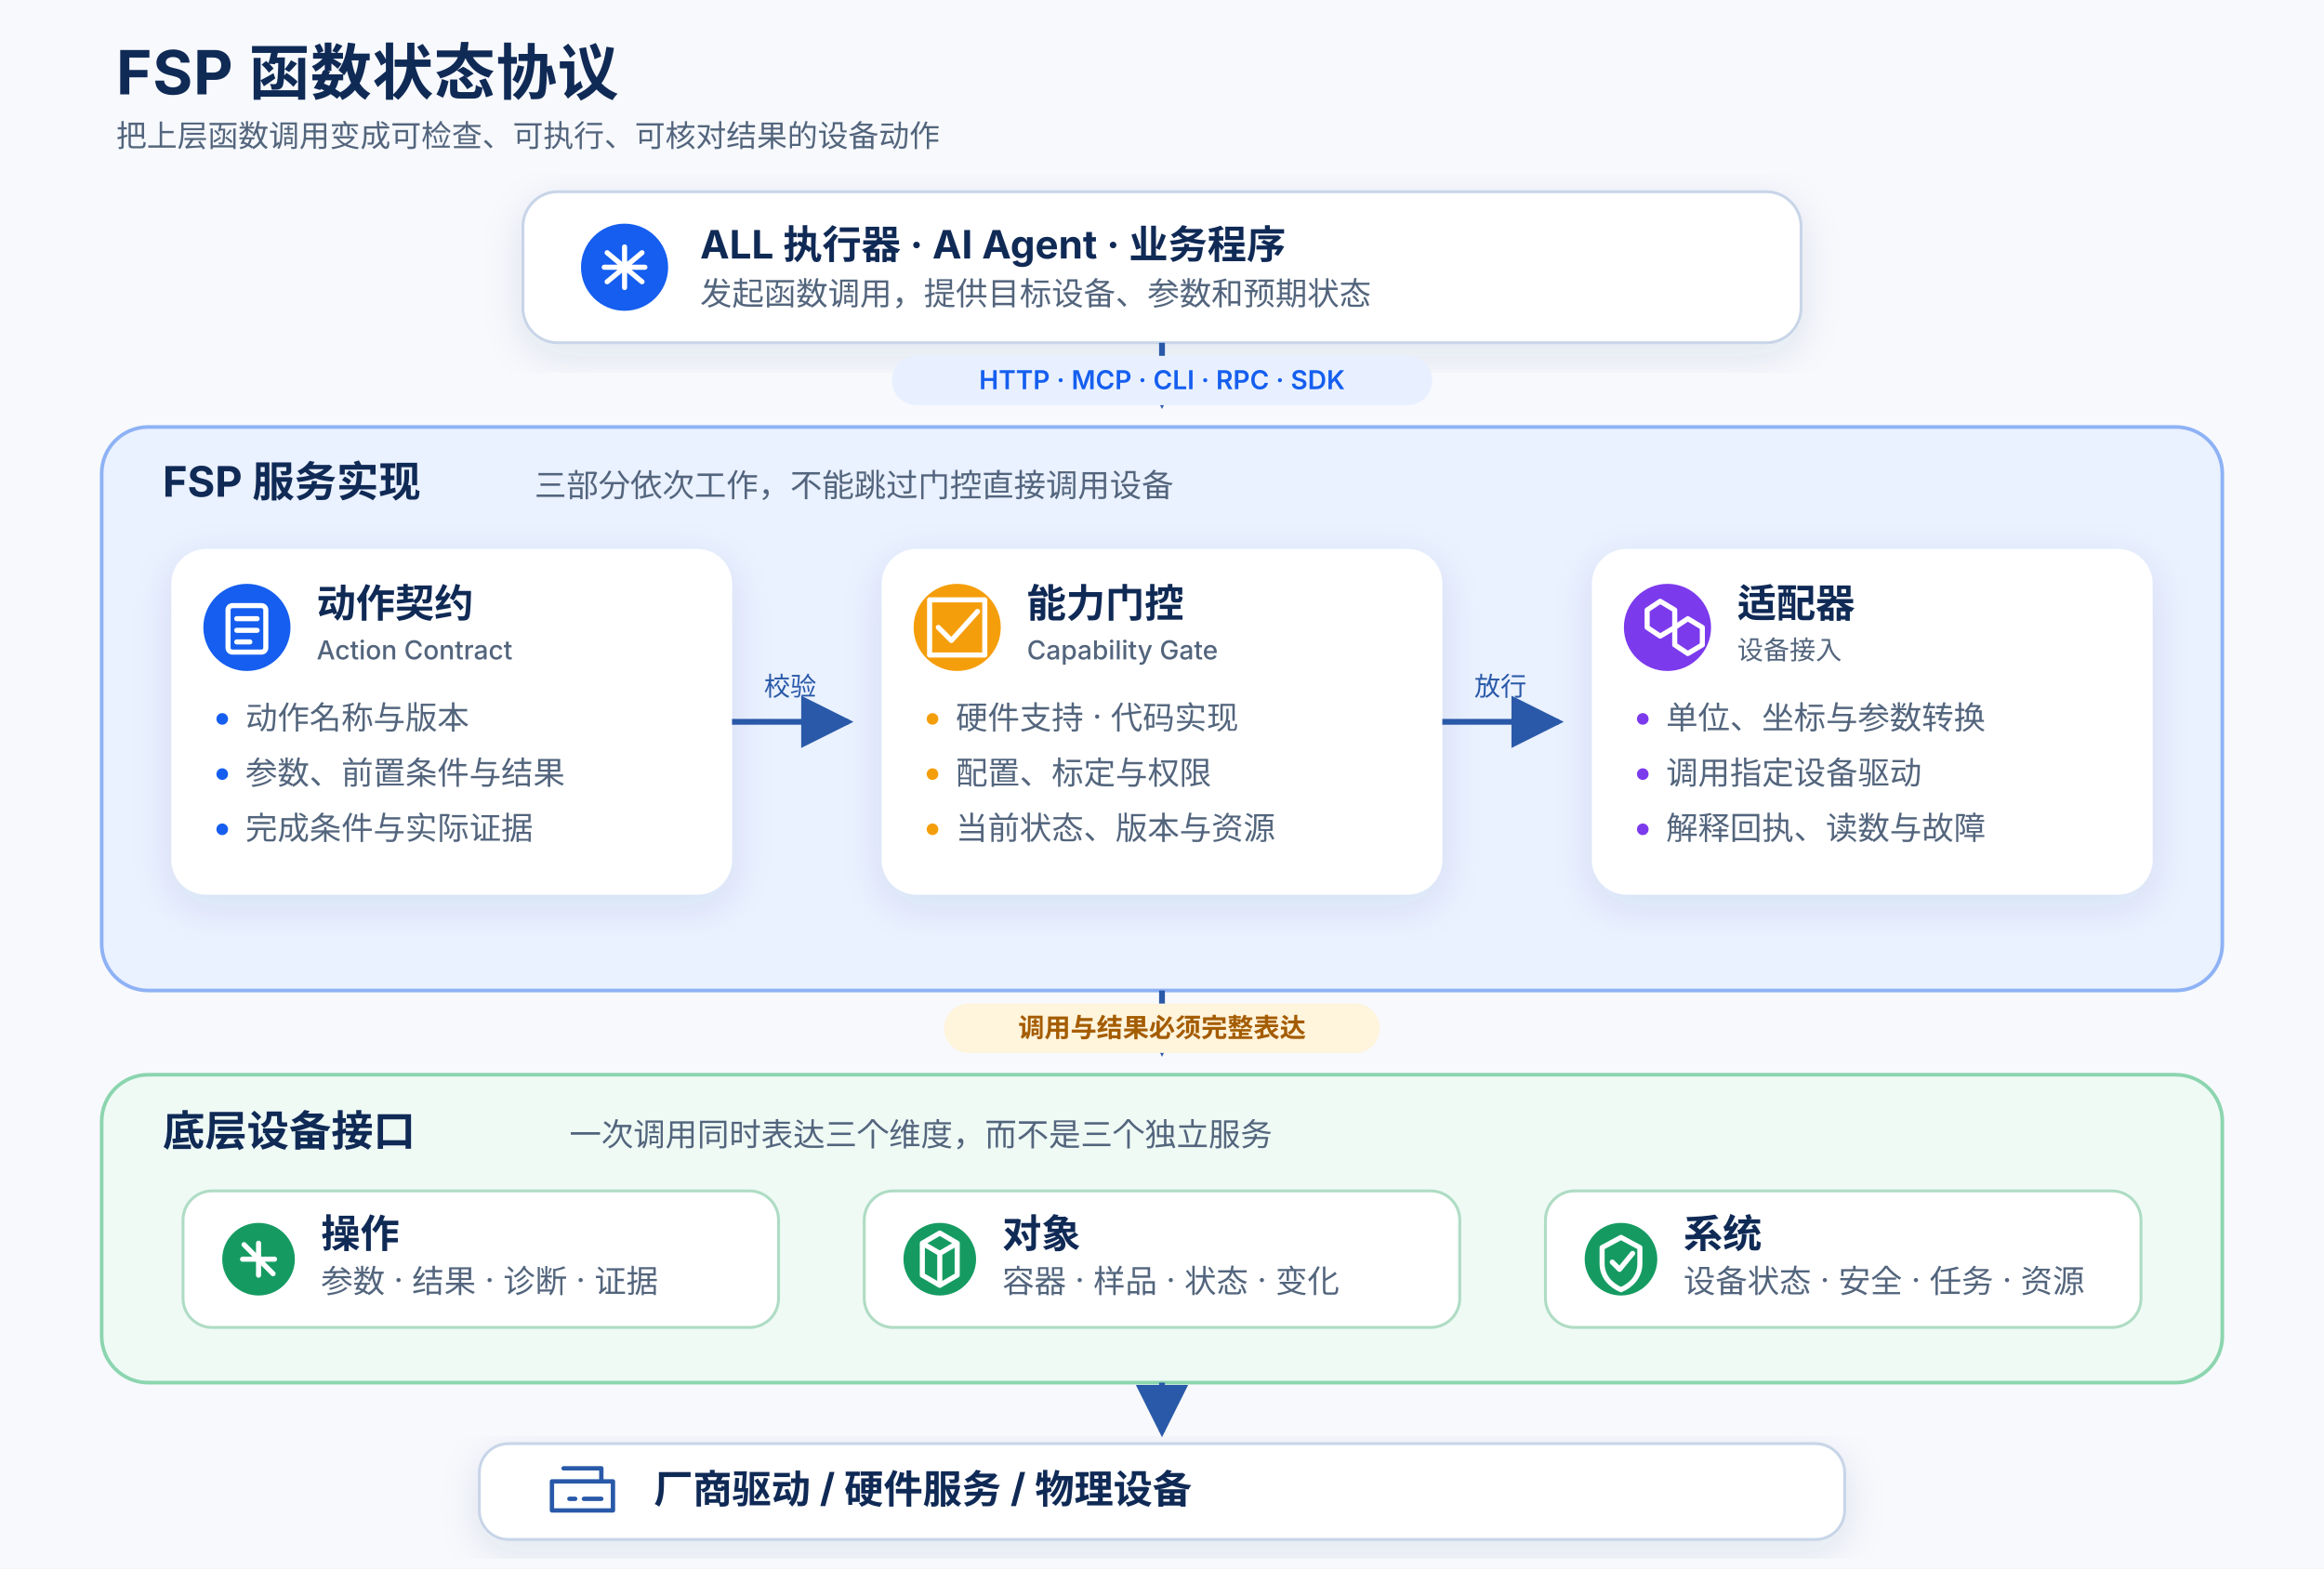
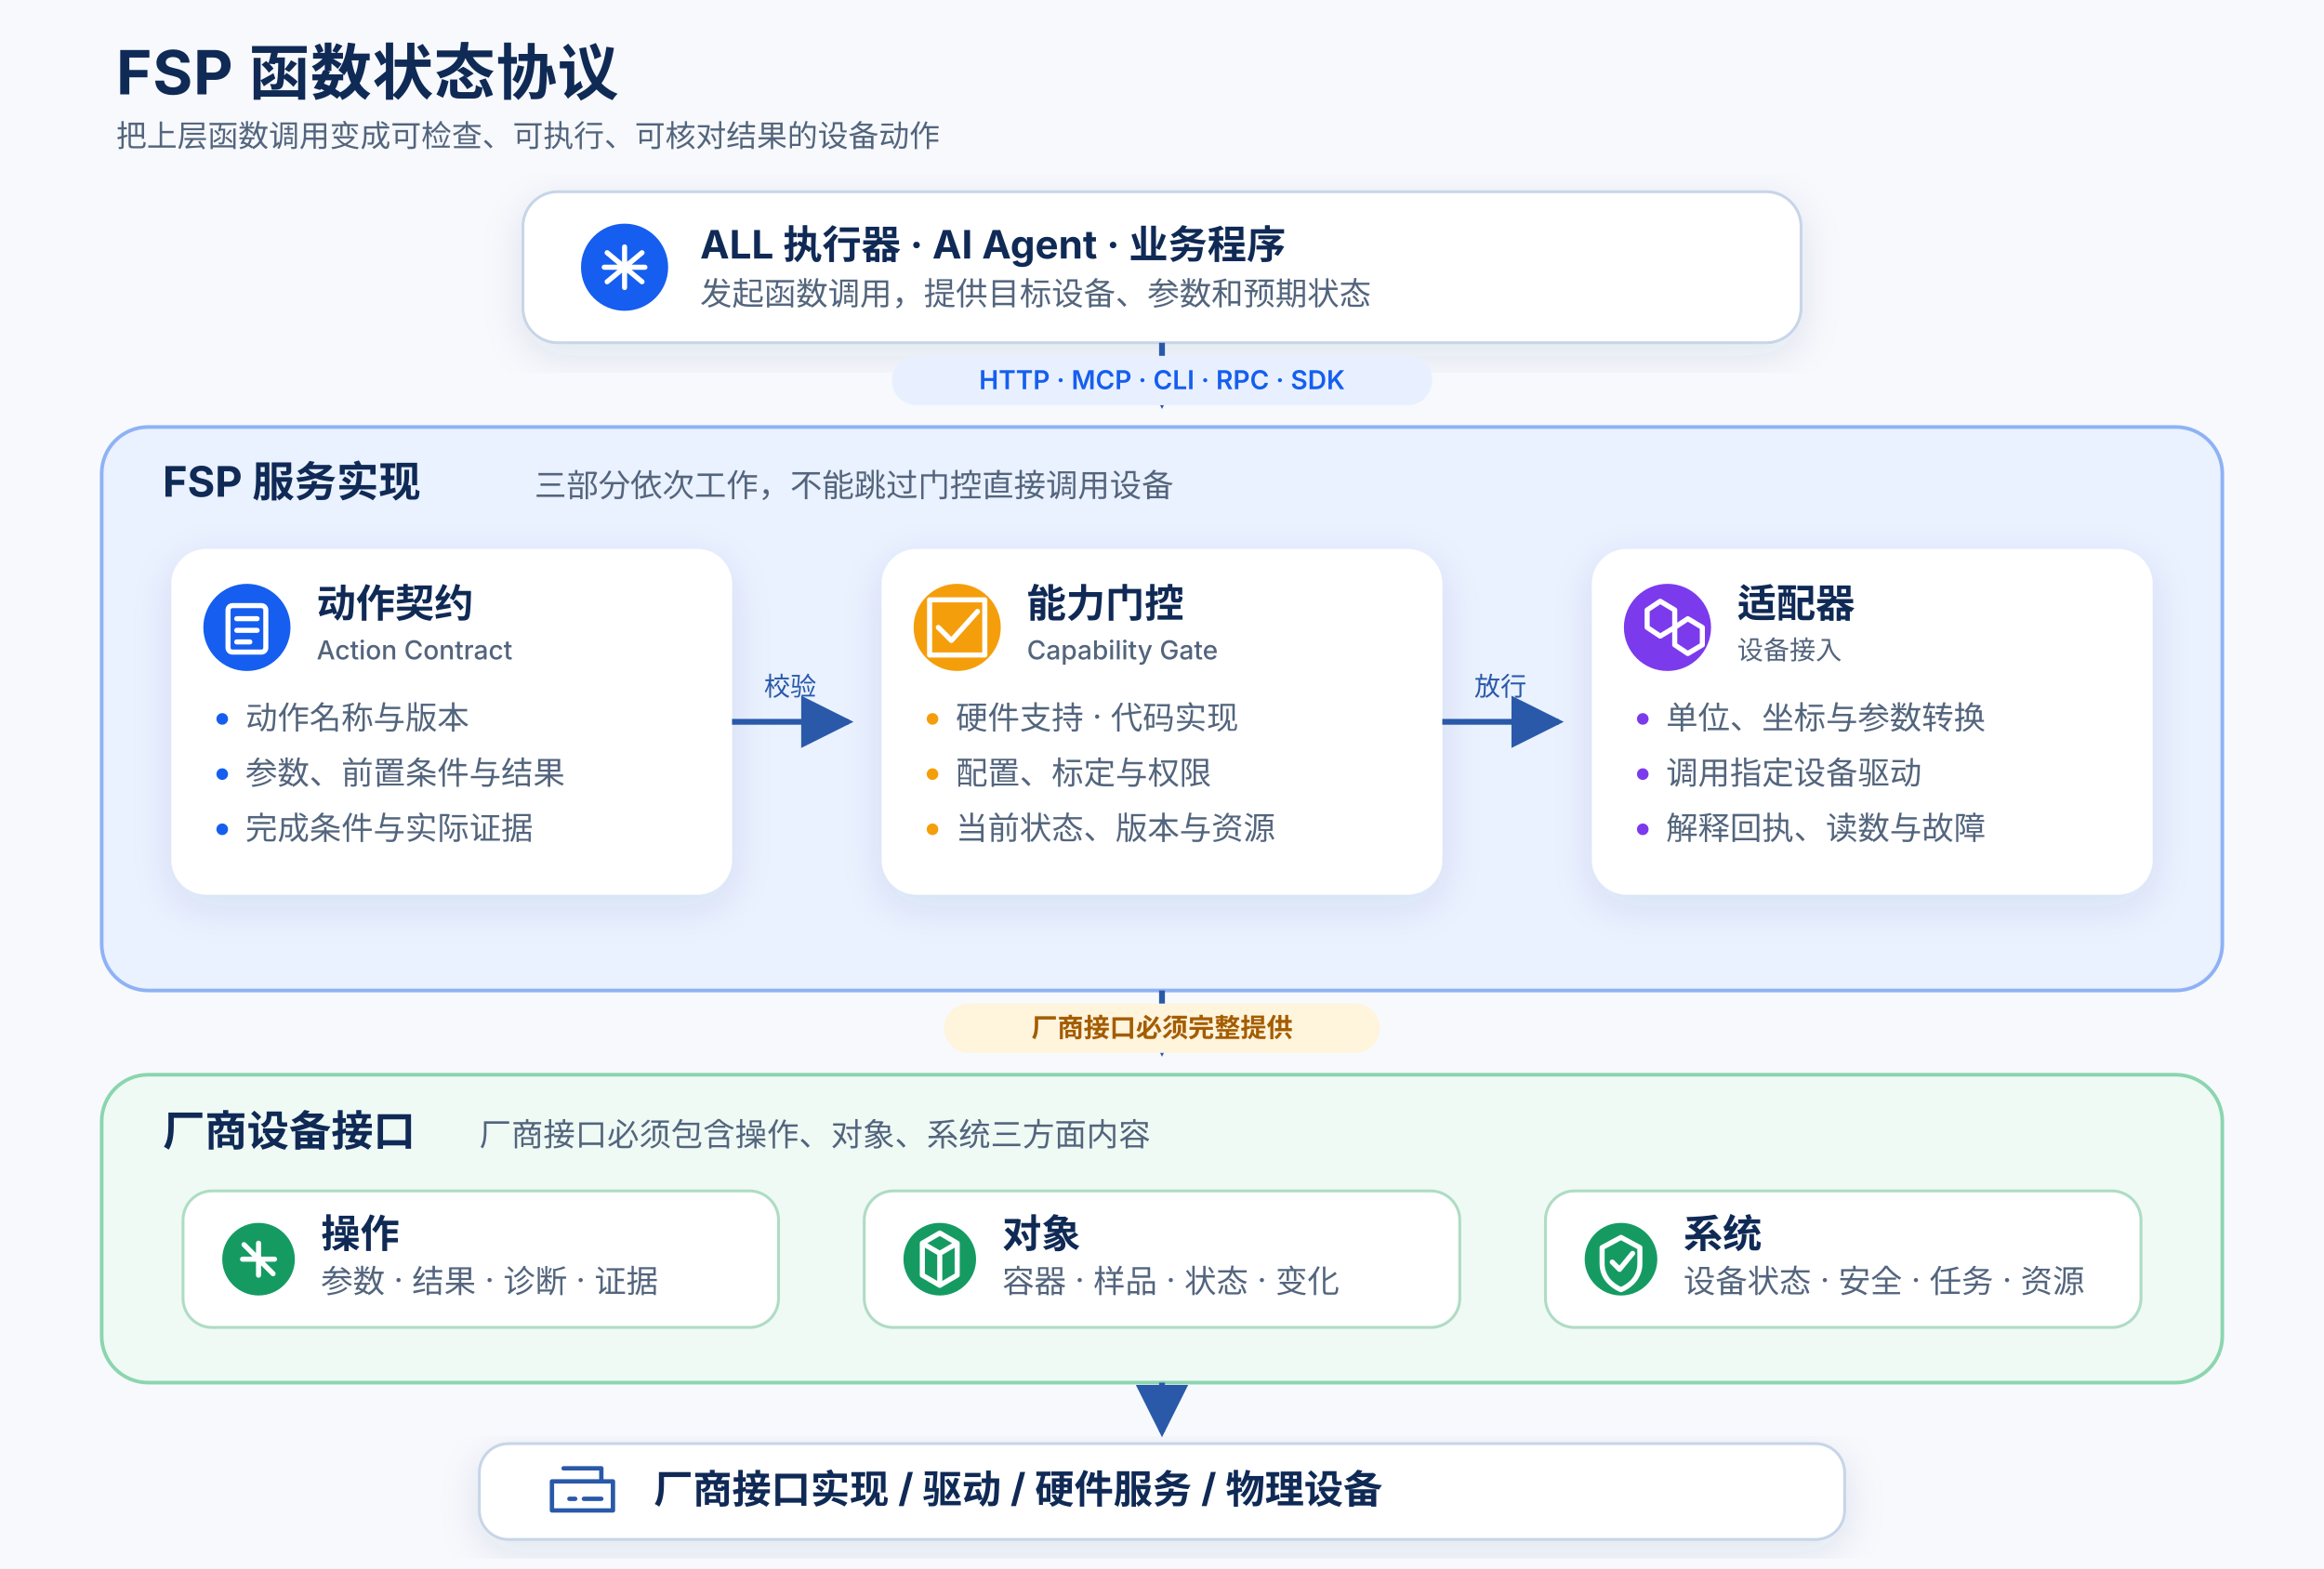
<svg xmlns="http://www.w3.org/2000/svg" width="1600" height="1080" viewBox="0 0 1600 1080" role="img" aria-labelledby="title desc">
  <defs>
    <filter id="shadow" x="-20%" y="-20%" width="140%" height="140%">
      <feDropShadow dx="0" dy="8" stdDeviation="14" flood-color="#173B78" flood-opacity="0.10" />
    </filter>
    <marker id="arrow" viewBox="0 0 10 10" refX="9" refY="5" markerWidth="9" markerHeight="9" orient="auto-start-reverse">
      <path d="M 0 0 L 10 5 L 0 10 z" fill="#2959A8" />
    </marker>
    <style>
      .ink { fill: #102A56; }
      .muted { fill: #53657D; }
      .title { font: 700 42px -apple-system, BlinkMacSystemFont, "PingFang SC", "Microsoft YaHei", sans-serif; letter-spacing: .5px; }
      .subtitle { font: 400 21px -apple-system, BlinkMacSystemFont, "PingFang SC", "Microsoft YaHei", sans-serif; }
      .layer-title { font: 700 29px -apple-system, BlinkMacSystemFont, "PingFang SC", "Microsoft YaHei", sans-serif; }
      .card-title { font: 700 27px -apple-system, BlinkMacSystemFont, "PingFang SC", "Microsoft YaHei", sans-serif; }
      .body { font: 400 22px -apple-system, BlinkMacSystemFont, "PingFang SC", "Microsoft YaHei", sans-serif; }
      .small { font: 500 18px -apple-system, BlinkMacSystemFont, "PingFang SC", "Microsoft YaHei", sans-serif; }
      .chip { font: 600 18px -apple-system, BlinkMacSystemFont, "PingFang SC", "Microsoft YaHei", sans-serif; }
      .line { stroke: #2959A8; stroke-width: 4; fill: none; marker-end: url(#arrow); }
      .icon-line { stroke: #FFFFFF; stroke-width: 3.5; stroke-linecap: round; stroke-linejoin: round; fill: none; }
    </style>
  </defs>
  <rect width="1600" height="1080" fill="#F7F9FC" />
  <text x="80" y="65" class="title ink">FSP 函数状态协议</text>
  <text x="80" y="101" class="subtitle muted">把上层函数调用变成可检查、可执行、可核对结果的设备动作</text>
  <g filter="url(#shadow)">
    <rect x="360" y="132" width="880" height="104" rx="24" fill="#FFFFFF" stroke="#C8D5E8" stroke-width="2" />
  </g>
  <circle cx="430" cy="184" r="30" fill="#155EEF" />
  <path d="M416 184h28M430 170v28M418 174l24 20M442 174l-24 20" class="icon-line" />
  <text x="482" y="178" class="card-title ink">ALL 执行器 · AI Agent · 业务程序</text>
  <text x="482" y="210" class="body muted">发起函数调用，提供目标设备、参数和预期状态</text>
  <path d="M800 236V278" class="line" />
  <rect x="614" y="245" width="372" height="34" rx="17" fill="#E8F0FF" />
  <text x="800" y="268" text-anchor="middle" class="chip" fill="#155EEF">HTTP · MCP · CLI · RPC · SDK</text>
  <rect x="70" y="294" width="1460" height="388" rx="32" fill="#EAF1FF" stroke="#8EB2F5" stroke-width="2.5" />
  <text x="112" y="342" class="layer-title ink">FSP 服务实现</text>
  <text x="368" y="342" class="body muted">三部分依次工作，不能跳过门控直接调用设备</text>
  <g filter="url(#shadow)">
    <rect x="118" y="378" width="386" height="238" rx="24" fill="#FFFFFF" />
    <rect x="607" y="378" width="386" height="238" rx="24" fill="#FFFFFF" />
    <rect x="1096" y="378" width="386" height="238" rx="24" fill="#FFFFFF" />
  </g>
  <circle cx="170" cy="432" r="30" fill="#155EEF" />
  <rect x="157" y="417" width="26" height="32" rx="3" class="icon-line" />
  <path d="M163 426h14M163 434h14M163 442h9" class="icon-line" />
  <text x="218" y="425" class="card-title ink">动作契约</text>
  <text x="218" y="454" class="small muted">Action Contract</text>
  <circle cx="153" cy="495" r="4" fill="#155EEF" />
  <text x="169" y="502" class="body muted">动作名称与版本</text>
  <circle cx="153" cy="533" r="4" fill="#155EEF" />
  <text x="169" y="540" class="body muted">参数、前置条件与结果</text>
  <circle cx="153" cy="571" r="4" fill="#155EEF" />
  <text x="169" y="578" class="body muted">完成条件与实际证据</text>
  <circle cx="659" cy="432" r="30" fill="#F59E0B" />
  <path d="M646 432l9 9 18-20M640 413h38v38h-38z" class="icon-line" />
  <text x="707" y="425" class="card-title ink">能力门控</text>
  <text x="707" y="454" class="small muted">Capability Gate</text>
  <circle cx="642" cy="495" r="4" fill="#F59E0B" />
  <text x="658" y="502" class="body muted">硬件支持 · 代码实现</text>
  <circle cx="642" cy="533" r="4" fill="#F59E0B" />
  <text x="658" y="540" class="body muted">配置、标定与权限</text>
  <circle cx="642" cy="571" r="4" fill="#F59E0B" />
  <text x="658" y="578" class="body muted">当前状态、版本与资源</text>
  <circle cx="1148" cy="432" r="30" fill="#7C3AED" />
  <path d="M1134 420l9-6 10 6v12l-10 6-9-6zM1153 432l9-6 10 6v12l-10 6-9-6z" class="icon-line" />
  <text x="1196" y="425" class="card-title ink">适配器</text>
  <text x="1196" y="454" class="small muted">设备接入</text>
  <circle cx="1131" cy="495" r="4" fill="#7C3AED" />
  <text x="1147" y="502" class="body muted">单位、坐标与参数转换</text>
  <circle cx="1131" cy="533" r="4" fill="#7C3AED" />
  <text x="1147" y="540" class="body muted">调用指定设备驱动</text>
  <circle cx="1131" cy="571" r="4" fill="#7C3AED" />
  <text x="1147" y="578" class="body muted">解释回执、读数与故障</text>
  <path d="M504 497H584" class="line" />
  <path d="M993 497H1073" class="line" />
  <text x="544" y="479" text-anchor="middle" class="small" fill="#2959A8">校验</text>
  <text x="1033" y="479" text-anchor="middle" class="small" fill="#2959A8">放行</text>
  <path d="M800 682V724" class="line" />
  <rect x="650" y="691" width="300" height="34" rx="17" fill="#FFF4DC" />
-   <text x="800" y="714" text-anchor="middle" class="chip" fill="#A45C00">调用与结果必须完整表达</text>
+   <text x="800" y="714" text-anchor="middle" class="chip" fill="#A45C00">厂商接口必须完整提供</text>
  <rect x="70" y="740" width="1460" height="212" rx="32" fill="#EFFAF5" stroke="#8BD5AF" stroke-width="2.5" />
-   <text x="112" y="789" class="layer-title ink">底层设备接口</text>
-   <text x="392" y="789" class="body muted">一次调用同时表达三个维度，而不是三个独立服务</text>
+   <text x="112" y="789" class="layer-title ink">厂商设备接口</text>
+   <text x="330" y="789" class="body muted">厂商接口必须包含操作、对象、系统三方面内容</text>
  <rect x="126" y="820" width="410" height="94" rx="20" fill="#FFFFFF" stroke="#AFDCC4" stroke-width="2" />
  <circle cx="178" cy="867" r="25" fill="#159B62" />
  <path d="M167 867h22M178 856v22M168 857l20 20" class="icon-line" />
  <text x="221" y="859" class="card-title ink">操作</text>
  <text x="221" y="890" class="body muted">参数 · 结果 · 诊断 · 证据</text>
  <rect x="595" y="820" width="410" height="94" rx="20" fill="#FFFFFF" stroke="#AFDCC4" stroke-width="2" />
  <circle cx="647" cy="867" r="25" fill="#159B62" />
  <path d="M635 856l12-7 12 7v22l-12 7-12-7zM635 856l12 7 12-7M647 863v22" class="icon-line" />
  <text x="690" y="859" class="card-title ink">对象</text>
  <text x="690" y="890" class="body muted">容器 · 样品 · 状态 · 变化</text>
  <rect x="1064" y="820" width="410" height="94" rx="20" fill="#FFFFFF" stroke="#AFDCC4" stroke-width="2" />
  <circle cx="1116" cy="867" r="25" fill="#159B62" />
  <path d="M1103 859l13-7 13 7v11c0 9-6 15-13 18-7-3-13-9-13-18zM1110 869l5 5 9-11" class="icon-line" />
  <text x="1159" y="859" class="card-title ink">系统</text>
  <text x="1159" y="890" class="body muted">设备状态 · 安全 · 任务 · 资源</text>
  <path d="M800 952V986" class="line" />
  <g filter="url(#shadow)">
    <rect x="330" y="994" width="940" height="66" rx="20" fill="#FFFFFF" stroke="#C8D5E8" stroke-width="2" />
  </g>
  <path d="M380 1020h42v20h-42zM388 1011h26v9M392 1032h4M402 1032h12" stroke="#2959A8" stroke-width="3" fill="none" stroke-linecap="round" stroke-linejoin="round" />
-   <text x="450" y="1035" class="card-title ink">厂商驱动 / 硬件服务 / 物理设备</text>
+   <text x="450" y="1035" class="card-title ink">厂商接口实现 / 驱动 / 硬件服务 / 物理设备</text>
</svg>
